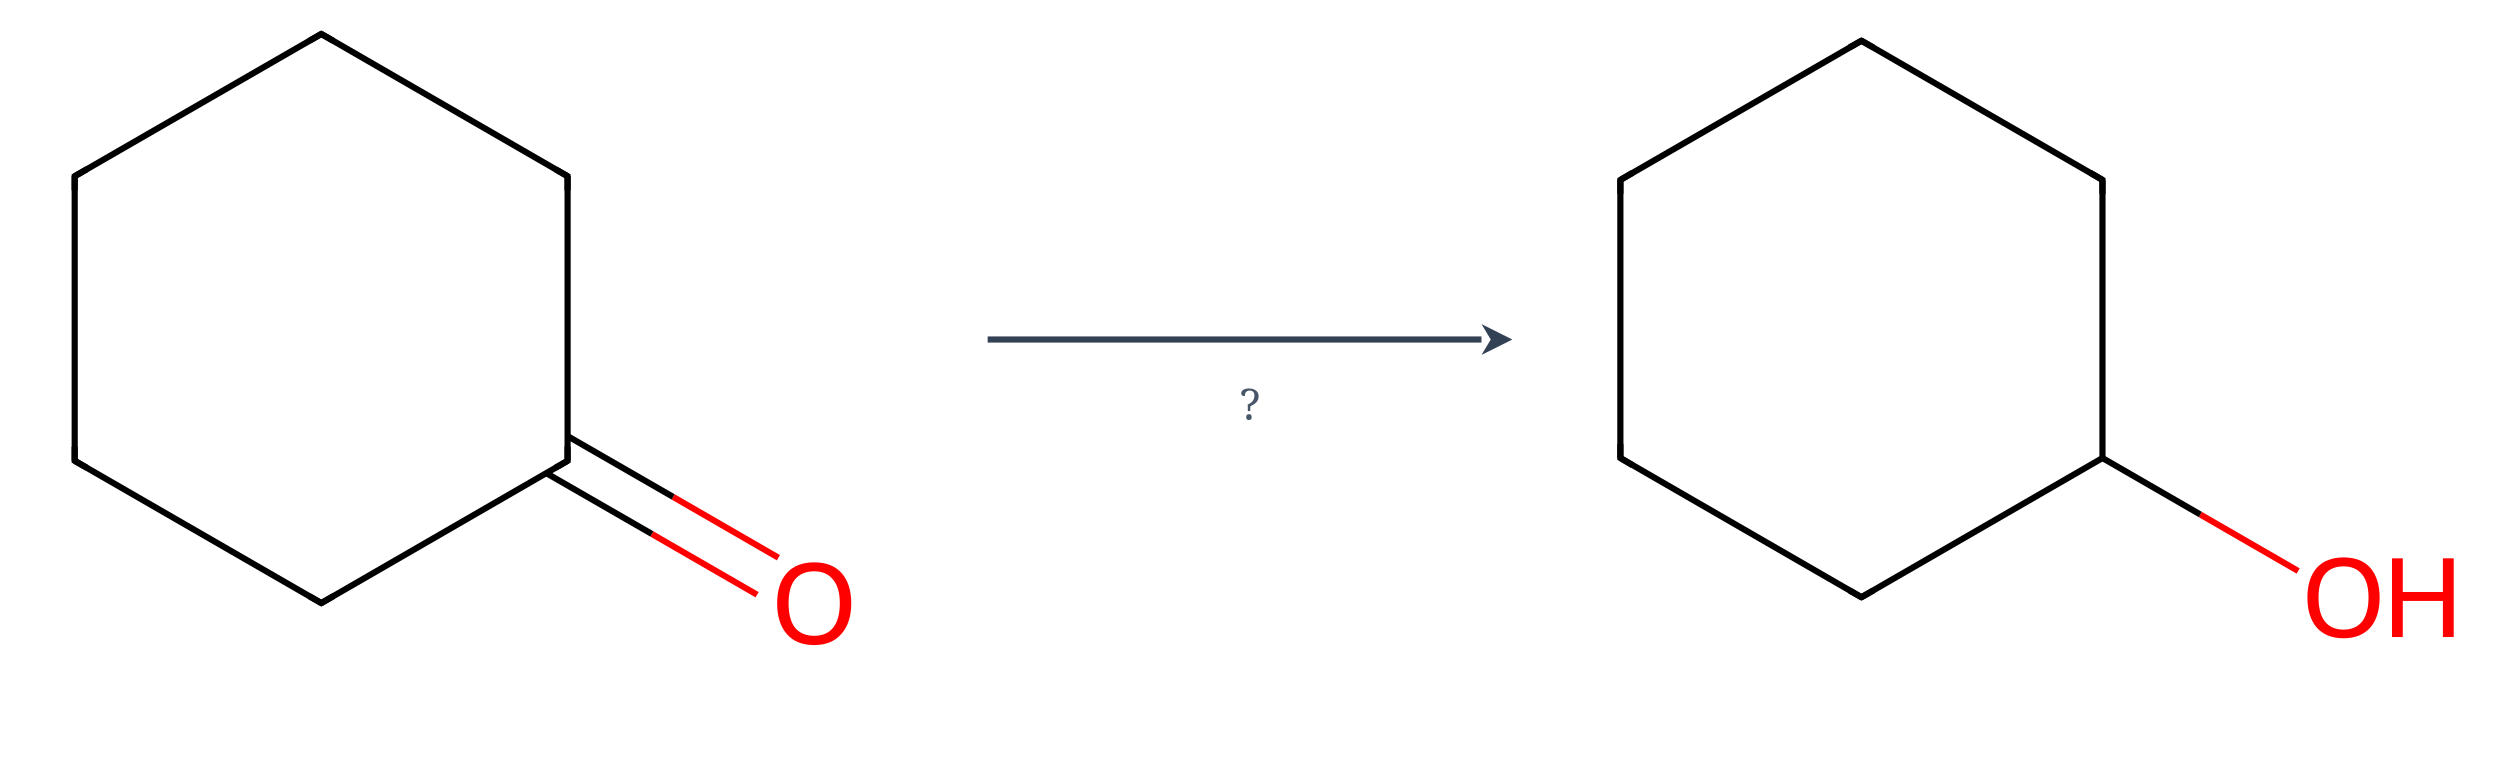
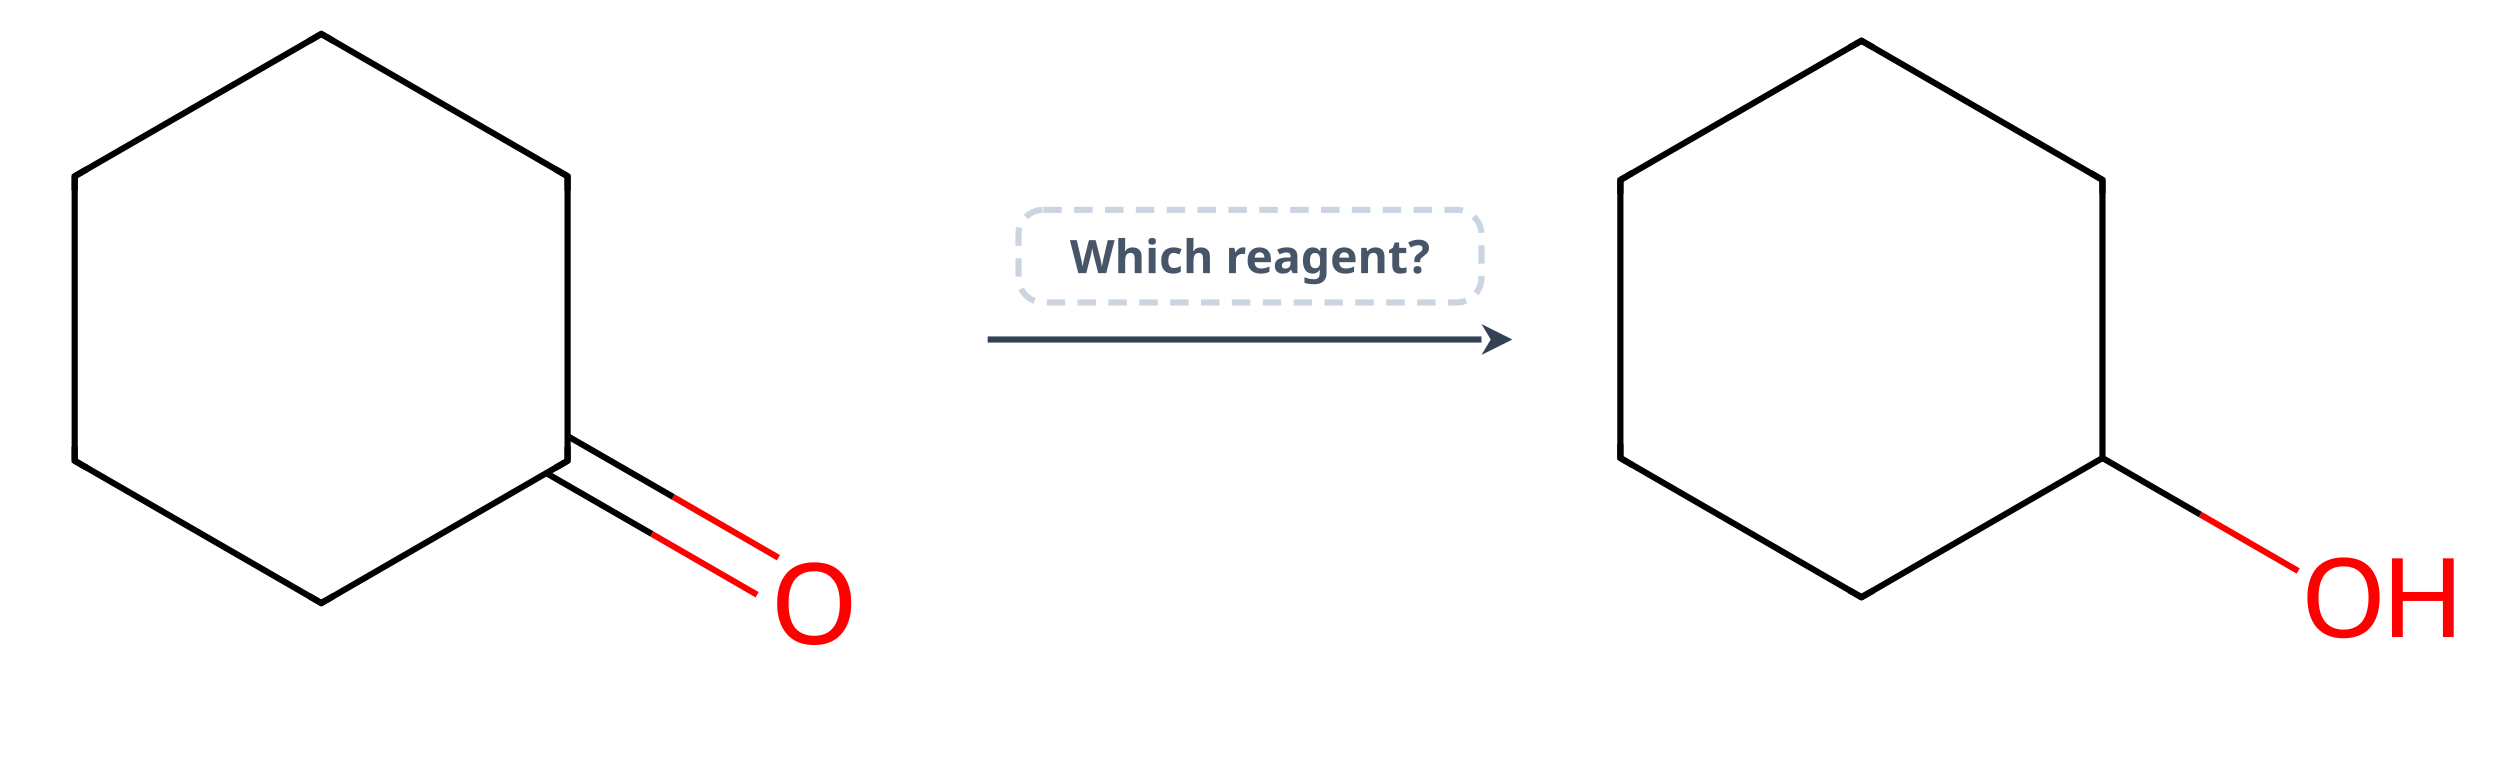
<svg xmlns="http://www.w3.org/2000/svg" width="810" height="254" viewBox="0 0 810 254">
  <rect width="810" height="254" fill="white" />
  <g>
    <path class="bond-0 atom-0 atom-1" d="M 245.3,192.7 L 211.2,173.0" style="fill:none;fill-rule:evenodd;stroke:#FF0000;stroke-width:2.0px;stroke-linecap:butt;stroke-linejoin:miter;stroke-opacity:1" />
    <path class="bond-0 atom-0 atom-1" d="M 211.2,173.0 L 177.0,153.3" style="fill:none;fill-rule:evenodd;stroke:#000000;stroke-width:2.0px;stroke-linecap:butt;stroke-linejoin:miter;stroke-opacity:1" />
    <path class="bond-0 atom-0 atom-1" d="M 252.2,180.7 L 218.1,161.0" style="fill:none;fill-rule:evenodd;stroke:#FF0000;stroke-width:2.0px;stroke-linecap:butt;stroke-linejoin:miter;stroke-opacity:1" />
    <path class="bond-0 atom-0 atom-1" d="M 218.1,161.0 L 183.9,141.3" style="fill:none;fill-rule:evenodd;stroke:#000000;stroke-width:2.0px;stroke-linecap:butt;stroke-linejoin:miter;stroke-opacity:1" />
    <path class="bond-1 atom-1 atom-2" d="M 183.9,149.3 L 104.1,195.4" style="fill:none;fill-rule:evenodd;stroke:#000000;stroke-width:2.0px;stroke-linecap:butt;stroke-linejoin:miter;stroke-opacity:1" />
    <path class="bond-2 atom-2 atom-3" d="M 104.1,195.4 L 24.2,149.3" style="fill:none;fill-rule:evenodd;stroke:#000000;stroke-width:2.0px;stroke-linecap:butt;stroke-linejoin:miter;stroke-opacity:1" />
    <path class="bond-3 atom-3 atom-4" d="M 24.2,149.3 L 24.2,57.1" style="fill:none;fill-rule:evenodd;stroke:#000000;stroke-width:2.0px;stroke-linecap:butt;stroke-linejoin:miter;stroke-opacity:1" />
    <path class="bond-4 atom-4 atom-5" d="M 24.2,57.1 L 104.1,11.0" style="fill:none;fill-rule:evenodd;stroke:#000000;stroke-width:2.0px;stroke-linecap:butt;stroke-linejoin:miter;stroke-opacity:1" />
    <path class="bond-5 atom-5 atom-6" d="M 104.1,11.0 L 183.9,57.1" style="fill:none;fill-rule:evenodd;stroke:#000000;stroke-width:2.0px;stroke-linecap:butt;stroke-linejoin:miter;stroke-opacity:1" />
    <path class="bond-6 atom-6 atom-1" d="M 183.9,57.1 L 183.9,149.3" style="fill:none;fill-rule:evenodd;stroke:#000000;stroke-width:2.0px;stroke-linecap:butt;stroke-linejoin:miter;stroke-opacity:1" />
    <path d="M 179.9,151.6 L 183.9,149.3 L 183.9,144.7" style="fill:none;stroke:#000000;stroke-width:2.0px;stroke-linecap:butt;stroke-linejoin:miter;stroke-miterlimit:10;stroke-opacity:1;" />
    <path d="M 108.1,193.1 L 104.1,195.4 L 100.1,193.1" style="fill:none;stroke:#000000;stroke-width:2.0px;stroke-linecap:butt;stroke-linejoin:miter;stroke-miterlimit:10;stroke-opacity:1;" />
    <path d="M 28.2,151.6 L 24.2,149.3 L 24.2,144.7" style="fill:none;stroke:#000000;stroke-width:2.0px;stroke-linecap:butt;stroke-linejoin:miter;stroke-miterlimit:10;stroke-opacity:1;" />
    <path d="M 24.2,61.7 L 24.2,57.1 L 28.2,54.8" style="fill:none;stroke:#000000;stroke-width:2.0px;stroke-linecap:butt;stroke-linejoin:miter;stroke-miterlimit:10;stroke-opacity:1;" />
    <path d="M 100.1,13.3 L 104.1,11.0 L 108.1,13.3" style="fill:none;stroke:#000000;stroke-width:2.0px;stroke-linecap:butt;stroke-linejoin:miter;stroke-miterlimit:10;stroke-opacity:1;" />
    <path d="M 179.9,54.8 L 183.9,57.1 L 183.9,61.7" style="fill:none;stroke:#000000;stroke-width:2.0px;stroke-linecap:butt;stroke-linejoin:miter;stroke-miterlimit:10;stroke-opacity:1;" />
    <path class="atom-0" d="M 251.8 195.5 Q 251.8 189.2, 254.9 185.7 Q 258.0 182.2, 263.8 182.2 Q 269.6 182.2, 272.7 185.7 Q 275.8 189.2, 275.8 195.5 Q 275.8 201.8, 272.6 205.4 Q 269.5 209.0, 263.8 209.0 Q 258.0 209.0, 254.9 205.4 Q 251.8 201.8, 251.8 195.5 M 263.8 206.0 Q 267.8 206.0, 269.9 203.4 Q 272.1 200.7, 272.1 195.5 Q 272.1 190.3, 269.9 187.8 Q 267.8 185.1, 263.8 185.1 Q 259.8 185.1, 257.6 187.7 Q 255.5 190.3, 255.5 195.5 Q 255.5 200.7, 257.6 203.4 Q 259.8 206.0, 263.8 206.0 " fill="#FF0000" />
  </g>
  <g transform="translate(510,0)">
    <path class="bond-0 atom-0 atom-1" d="M 234.6,185.0 L 202.9,166.7" style="fill:none;fill-rule:evenodd;stroke:#FF0000;stroke-width:2.0px;stroke-linecap:butt;stroke-linejoin:miter;stroke-opacity:1" />
    <path class="bond-0 atom-0 atom-1" d="M 202.9,166.7 L 171.2,148.4" style="fill:none;fill-rule:evenodd;stroke:#000000;stroke-width:2.0px;stroke-linecap:butt;stroke-linejoin:miter;stroke-opacity:1" />
    <path class="bond-1 atom-1 atom-2" d="M 171.2,148.4 L 93.1,193.5" style="fill:none;fill-rule:evenodd;stroke:#000000;stroke-width:2.0px;stroke-linecap:butt;stroke-linejoin:miter;stroke-opacity:1" />
    <path class="bond-2 atom-2 atom-3" d="M 93.1,193.5 L 15.0,148.4" style="fill:none;fill-rule:evenodd;stroke:#000000;stroke-width:2.0px;stroke-linecap:butt;stroke-linejoin:miter;stroke-opacity:1" />
    <path class="bond-3 atom-3 atom-4" d="M 15.0,148.4 L 15.0,58.3" style="fill:none;fill-rule:evenodd;stroke:#000000;stroke-width:2.0px;stroke-linecap:butt;stroke-linejoin:miter;stroke-opacity:1" />
    <path class="bond-4 atom-4 atom-5" d="M 15.0,58.3 L 93.1,13.2" style="fill:none;fill-rule:evenodd;stroke:#000000;stroke-width:2.0px;stroke-linecap:butt;stroke-linejoin:miter;stroke-opacity:1" />
    <path class="bond-5 atom-5 atom-6" d="M 93.1,13.2 L 171.2,58.3" style="fill:none;fill-rule:evenodd;stroke:#000000;stroke-width:2.0px;stroke-linecap:butt;stroke-linejoin:miter;stroke-opacity:1" />
    <path class="bond-6 atom-6 atom-1" d="M 171.2,58.3 L 171.2,148.4" style="fill:none;fill-rule:evenodd;stroke:#000000;stroke-width:2.0px;stroke-linecap:butt;stroke-linejoin:miter;stroke-opacity:1" />
    <path d="M 97.0,191.3 L 93.1,193.5 L 89.2,191.3" style="fill:none;stroke:#000000;stroke-width:2.0px;stroke-linecap:butt;stroke-linejoin:miter;stroke-miterlimit:10;stroke-opacity:1;" />
    <path d="M 18.9,150.7 L 15.0,148.4 L 15.0,143.9" style="fill:none;stroke:#000000;stroke-width:2.0px;stroke-linecap:butt;stroke-linejoin:miter;stroke-miterlimit:10;stroke-opacity:1;" />
    <path d="M 15.0,62.8 L 15.0,58.3 L 18.9,56.0" style="fill:none;stroke:#000000;stroke-width:2.0px;stroke-linecap:butt;stroke-linejoin:miter;stroke-miterlimit:10;stroke-opacity:1;" />
    <path d="M 89.2,15.4 L 93.1,13.2 L 97.0,15.4" style="fill:none;stroke:#000000;stroke-width:2.0px;stroke-linecap:butt;stroke-linejoin:miter;stroke-miterlimit:10;stroke-opacity:1;" />
    <path d="M 167.3,56.0 L 171.2,58.3 L 171.2,62.8" style="fill:none;stroke:#000000;stroke-width:2.0px;stroke-linecap:butt;stroke-linejoin:miter;stroke-miterlimit:10;stroke-opacity:1;" />
    <path class="atom-0" d="M 237.6 193.6 Q 237.6 187.5, 240.6 184.0 Q 243.7 180.6, 249.3 180.6 Q 255.0 180.6, 258.0 184.0 Q 261.0 187.5, 261.0 193.6 Q 261.0 199.8, 258.0 203.3 Q 254.9 206.8, 249.3 206.8 Q 243.7 206.8, 240.6 203.3 Q 237.6 199.8, 237.6 193.6 M 249.3 204.0 Q 253.2 204.0, 255.3 201.4 Q 257.4 198.7, 257.4 193.6 Q 257.4 188.6, 255.3 186.1 Q 253.2 183.5, 249.3 183.5 Q 245.4 183.5, 243.3 186.0 Q 241.2 188.6, 241.2 193.6 Q 241.2 198.8, 243.3 201.4 Q 245.4 204.0, 249.3 204.0 " fill="#FF0000" />
    <path class="atom-0" d="M 265.0 180.9 L 268.5 180.9 L 268.5 191.8 L 281.5 191.8 L 281.5 180.9 L 285.0 180.9 L 285.0 206.4 L 281.5 206.4 L 281.5 194.7 L 268.5 194.7 L 268.5 206.4 L 265.0 206.4 L 265.0 180.9 " fill="#FF0000" />
  </g>
  <line x1="320" y1="110.0" x2="480" y2="110.0" stroke="#334155" stroke-width="2" />
  <path d="M480,105.0 L490,110.0 L480,115.0 L483,110.0 Z" fill="#334155" />
-   <text x="405.0" y="136.0" text-anchor="middle" font-family="Georgia, serif" font-size="14" fill="#475569">?</text>
+   <rect x="330.0" y="68.0" width="150" height="30" rx="8" fill="white" stroke="#cbd5e1" stroke-width="2" stroke-dasharray="6 4" />
+   <text x="405.0" y="88.5" text-anchor="middle" font-family="Nunito, ui-rounded, system-ui, Segoe UI, sans-serif" font-size="15" font-weight="800" fill="#475569">Which reagent?</text>
</svg>
